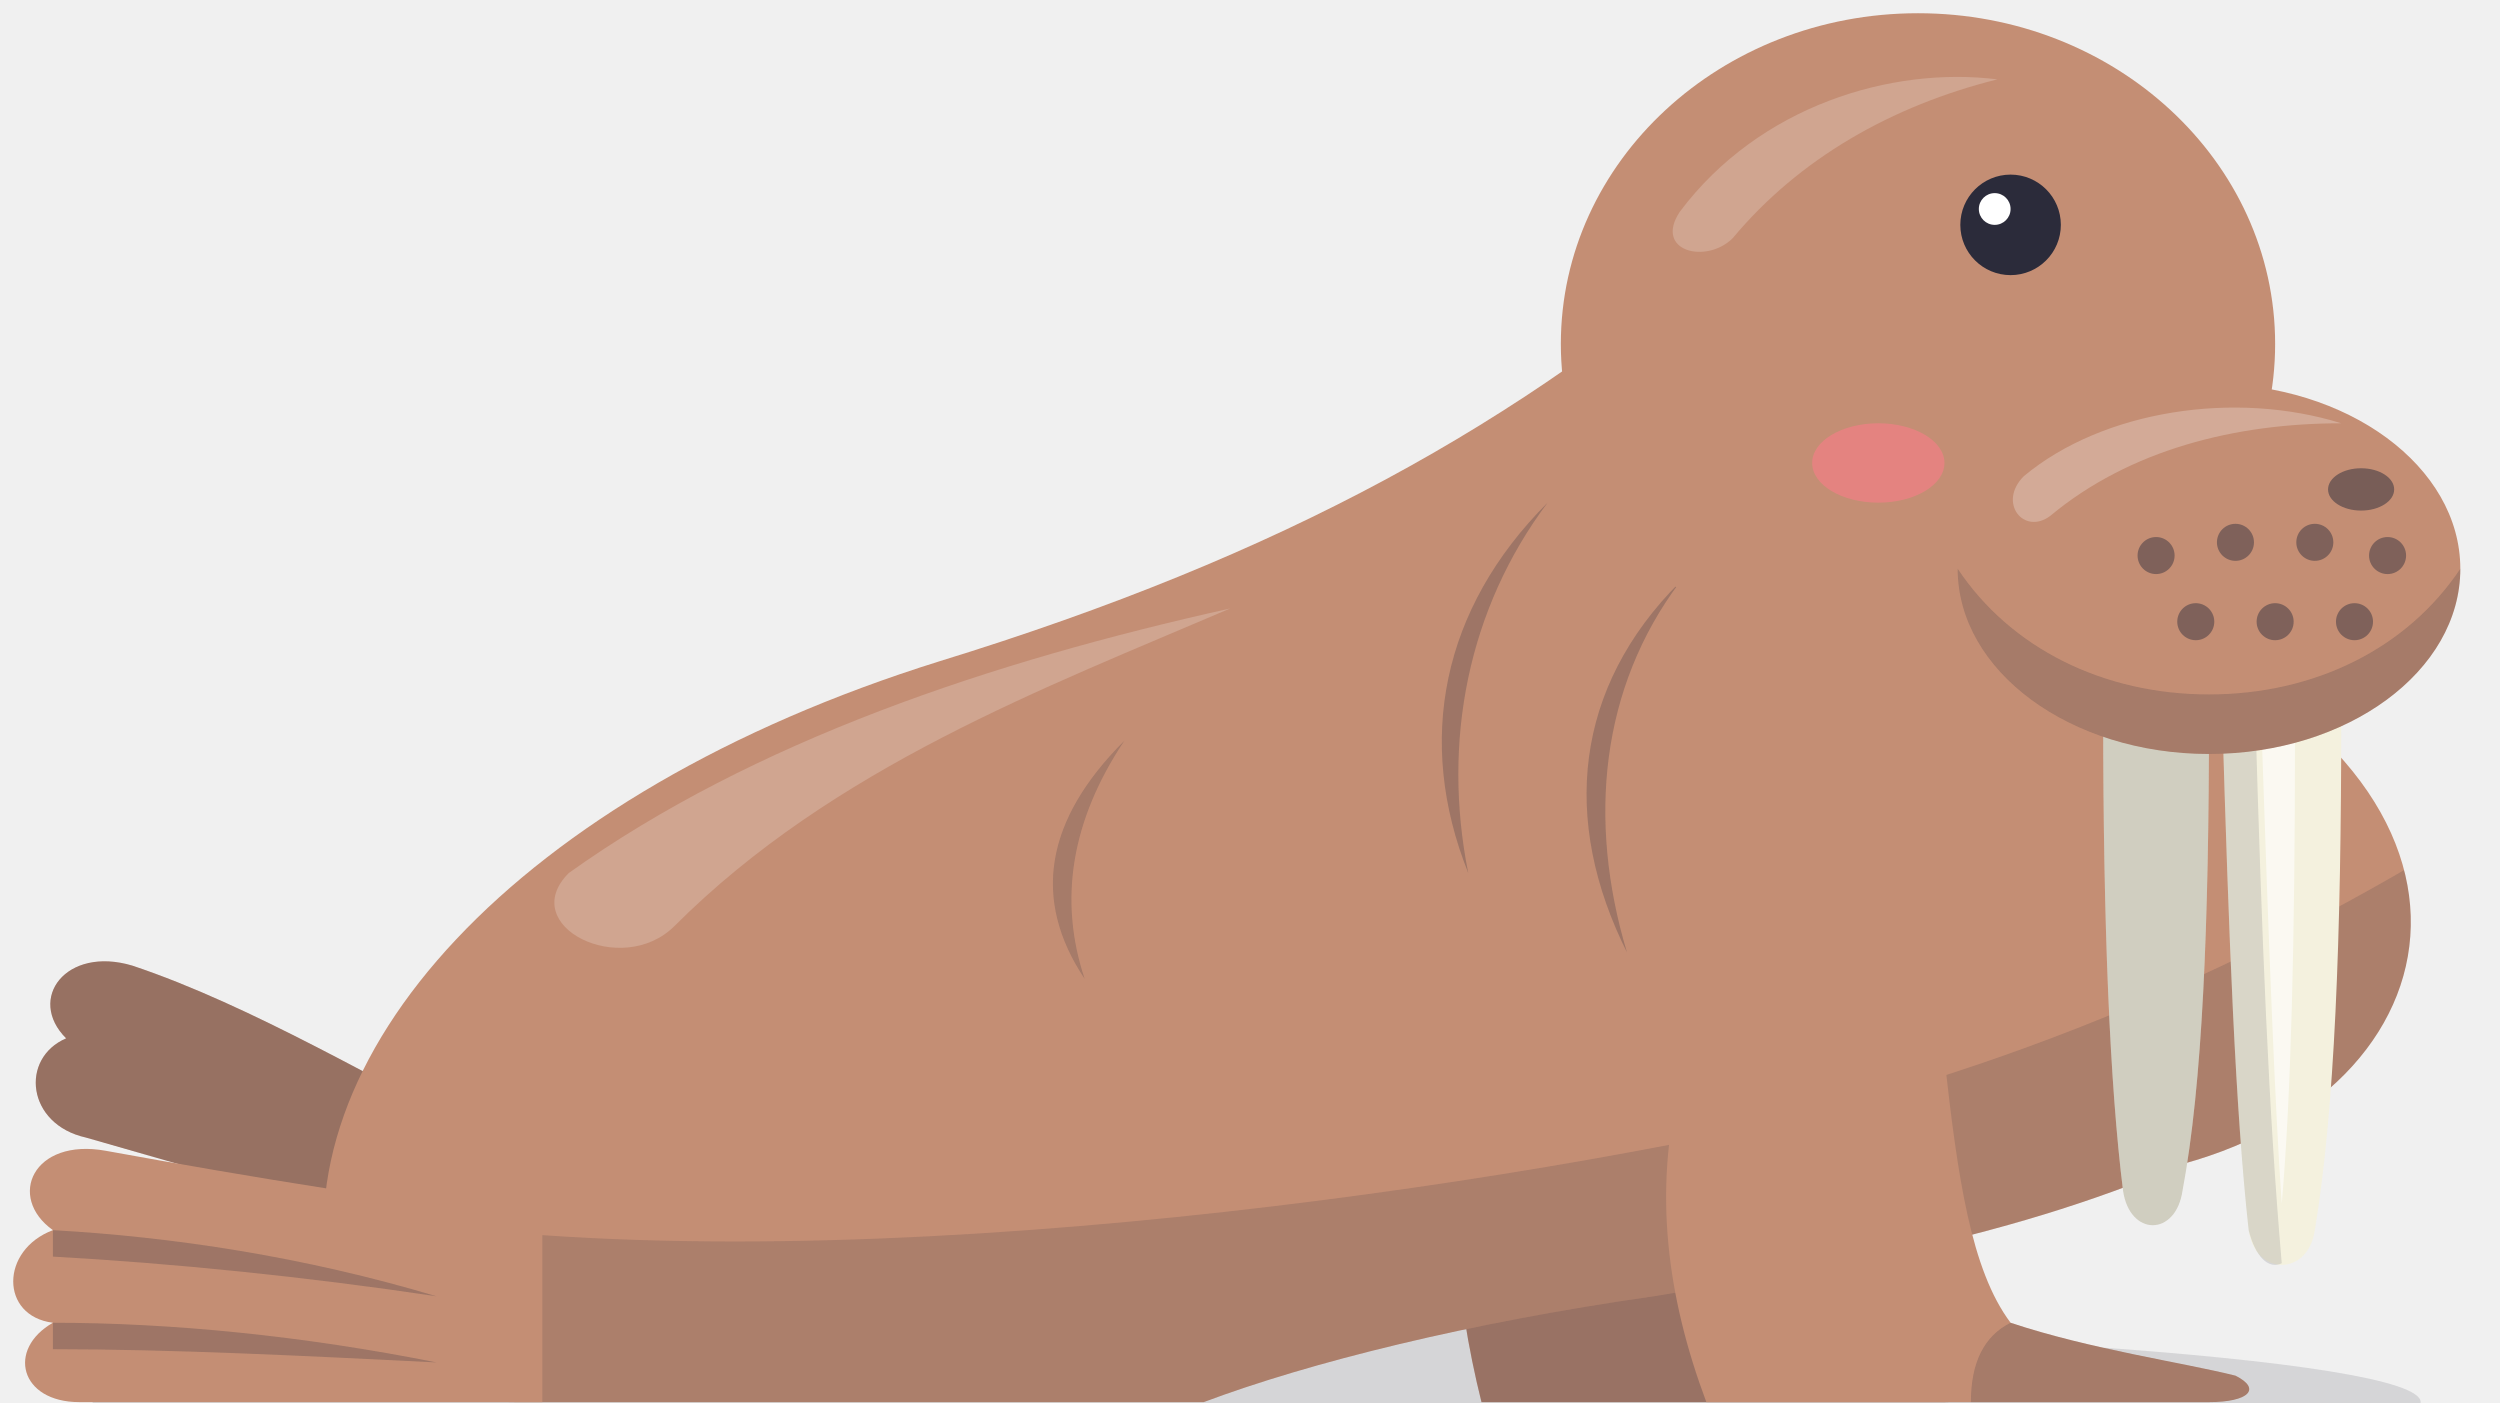
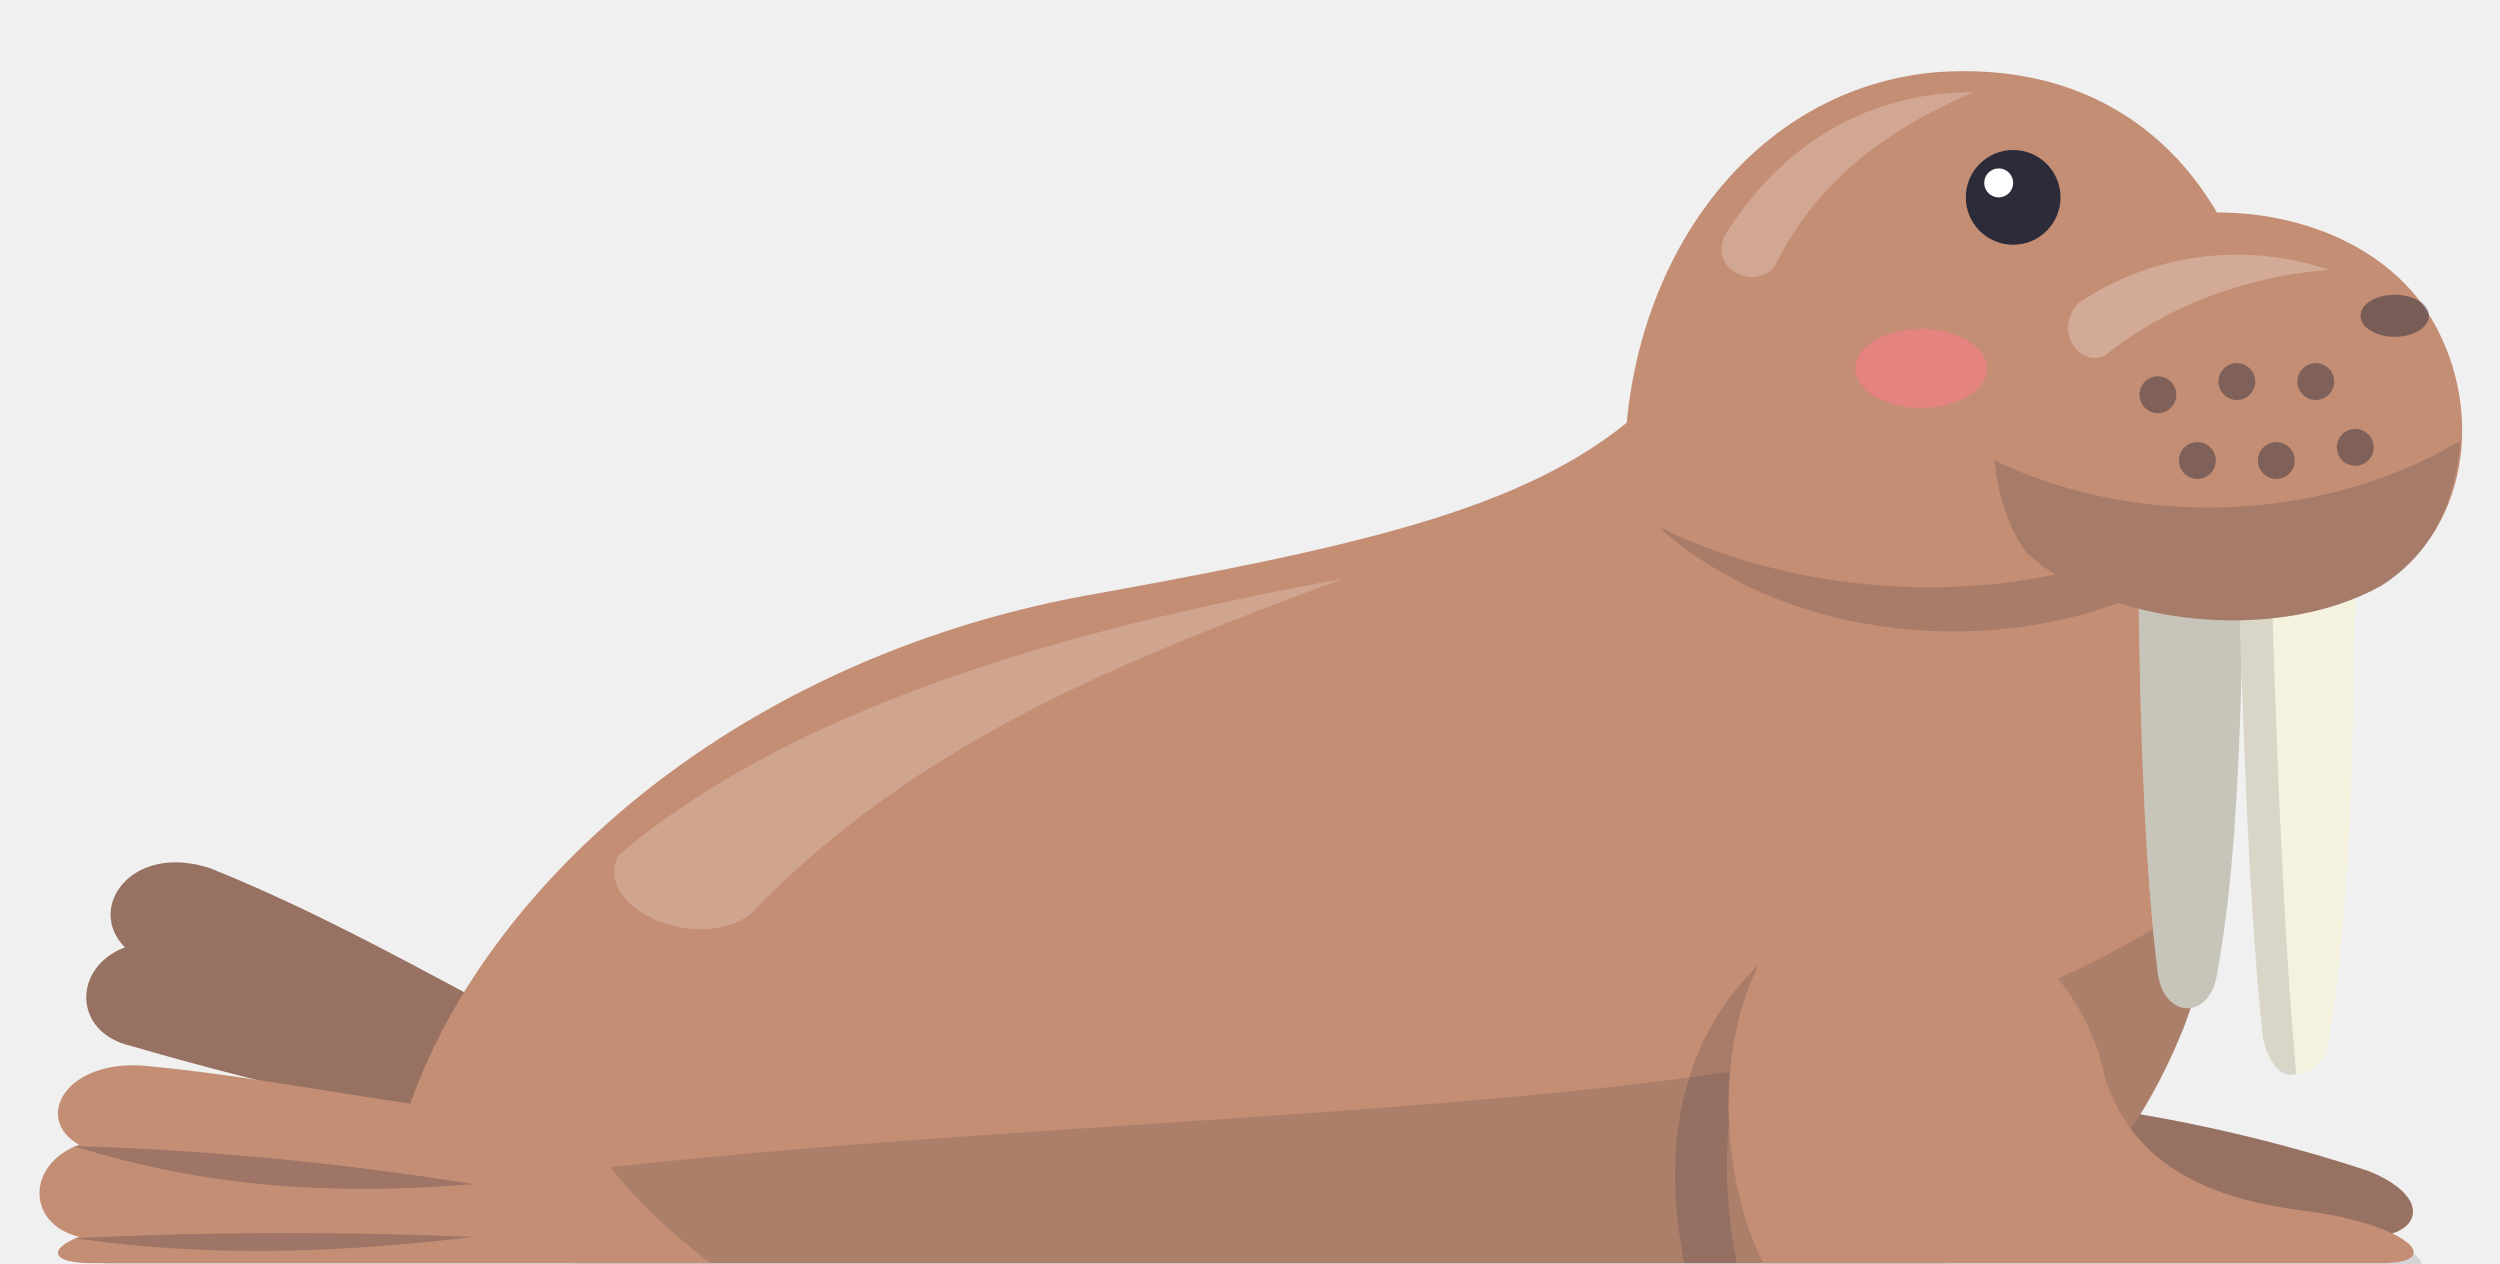
- <svg xmlns="http://www.w3.org/2000/svg" viewBox="1 14 189 106">
-   <ellipse cx="96" cy="120" rx="88" ry="6" fill="#2b2b3a" opacity="0.14" />
-   <path d="M38 100 C 30 96 20 90 11 87 C 6 85.5 3 89.5 6 92.5 C 2.5 94 3 99 7.5 100 C 18 103 28 106 38 108 Z" fill="#c48e74" />
-   <path d="M38 100 C 30 96 20 90 11 87 C 6 85.5 3 89.5 6 92.5 C 2.5 94 3 99 7.5 100 C 18 103 28 106 38 108 Z" fill="#2b2b3a" opacity="0.3" />
-   <path d="M112 94 L 130 92 C 131 102 132 110 135 114 C 140 116 146 117 150 118 C 152 119 151 120 148 120 L 113 120 C 111 112 110 102 112 94 Z" fill="#c48e74" />
-   <path d="M112 94 L 130 92 C 131 102 132 110 135 114 C 140 116 146 117 150 118 C 152 119 151 120 148 120 L 113 120 C 111 112 110 102 112 94 Z" fill="#2b2b3a" opacity="0.28" />
+ <svg xmlns="http://www.w3.org/2000/svg" viewBox="0 16 190 96">
+   <ellipse cx="96" cy="112" rx="88" ry="6" fill="#2b2b3a" opacity="0.14" />
+   <path d="M44 96 C 36 92 26 86 16 82 C 10 80 6.5 85 9.5 88 C 5.5 89.5 5.5 94.5 10 95.5 C 22 99 32 101 44 103 Z" fill="#c48e74" />
+   <path d="M44 96 C 36 92 26 86 16 82 C 10 80 6.5 85 9.5 88 C 5.5 89.5 5.5 94.5 10 95.5 C 22 99 32 101 44 103 Z" fill="#2b2b3a" opacity="0.3" />
+   <path d="M158 100 C 166 101 174 103 180 105 C 185 107 184 110 180 110 L 160 110 Z" fill="#c48e74" />
+   <path d="M158 100 C 166 101 174 103 180 105 C 185 107 184 110 180 110 L 160 110 Z" fill="#2b2b3a" opacity="0.3" />
  <clipPath id="walrus-body">
-     <path d="M26 112 C 22 94 40 74 72 64 C 98 56 116 46 132 32 L 160 60 C 192 72 188 96 166 102 C 152 108 138 110 126 112 C 112 114 100 117 92 120 L 40 120 C 32 120 27 117 26 112 Z" />
+     <path d="M30 104 C 34 86 54 66 84 61 C 106 57 118 54 126 46 L 140 40 L 158 50 C 168 60 172 78 166 94 C 162 104 156 110 148 112 L 44 112 C 36 112 30 109 30 104 Z" />
  </clipPath>
-   <path d="M26 112 C 22 94 40 74 72 64 C 98 56 116 46 132 32 L 160 60 C 192 72 188 96 166 102 C 152 108 138 110 126 112 C 112 114 100 117 92 120 L 40 120 C 32 120 27 117 26 112 Z" fill="#c48e74" />
-   <path d="M20 104 C 50 112 100 106 130 100 C 150 96 170 88 189 76 L 189 120 L 20 120 Z" fill="#2b2b3a" opacity="0.16" clip-path="url(#walrus-body)" />
-   <path d="M44 80 C 58 70 76 64 94 60 C 80 66 64 72 52 84 C 48 88 40 84 44 80 Z" fill="#ffffff" opacity="0.2" />
-   <path d="M118 52 C 112 60 110 70 112 80 C 108 70 110 60 118 52 Z" fill="#2b2b3a" opacity="0.25" />
-   <path d="M128 58 C 122 66 121 76 124 86 C 119 76 120 66 128 58 Z" fill="#2b2b3a" opacity="0.25" />
-   <path d="M86 70 C 82 76 81 82 83 88 C 79 82 80 76 86 70 Z" fill="#2b2b3a" opacity="0.2" />
-   <path d="M42 106 C 32 105 20 103 9 101 C 3.5 100 1.5 104.5 5 107 C 1 108.5 1 113.5 5 114 C 1.5 116 2.5 120 7 120 L 42 120 Z" fill="#c48e74" />
-   <path d="M5 107 C 14 107.5 24 109 34 112 C 24 110.5 14 109.5 5 109 Z M5 114 C 14 114 24 115 34 117 C 24 116.5 14 116 5 116 Z" fill="#2b2b3a" opacity="0.25" />
-   <path d="M128 96 L 148 94 C 149 103 150 110 153 114 C 159 116 166 117 170 118 C 172 119 171 120 168 120 L 130 120 C 127 112 126 104 128 96 Z" fill="#c48e74" />
-   <path d="M153 114 C 159 116 166 117 170 118 C 172 119 171 120 168 120 L 150 120 C 150 117 151 115 153 114 Z" fill="#2b2b3a" opacity="0.2" />
-   <g class="part-head" style="transform-box: fill-box; transform-origin: 10% 30%">
-     <ellipse cx="146" cy="40" rx="27" ry="25" fill="#c48e74" />
-     <path d="M128 30 C 134 22 144 19 152 20 C 144 22 137 26 132 32 C 130 34 126 33 128 30 Z" fill="#ffffff" opacity="0.2" />
-     <path d="M160 68 L 168 68 C 168 84 167.5 96 166 104 C 165.5 107.5 162 107.5 161.5 104 C 160.5 96 160 84 160 68 Z" fill="#f4f1de" />
-     <path d="M160 68 L 168 68 C 168 84 167.5 96 166 104 C 165.5 107.5 162 107.5 161.5 104 C 160.5 96 160 84 160 68 Z" fill="#2b2b3a" opacity="0.18" />
-     <path d="M169 68 L 178 68 C 178 85 177.5 98 176 107 C 175.5 110.5 171.5 110.5 171 107 C 170 98 169.5 85 169 68 Z" fill="#f4f1de" />
-     <path d="M169 68 L 171.5 68 C 172 85 172.5 98 173.5 109.5 C 172.5 110 171.5 109 171 107 C 170 98 169.5 85 169 68 Z" fill="#2b2b3a" opacity="0.14" />
-     <path d="M172 70 L 174.5 70 C 174.5 85 174.2 97 173.5 105 C 173 98 172.5 85 172 70 Z" fill="#ffffff" opacity="0.6" />
-     <ellipse cx="143" cy="49" rx="5" ry="3" fill="#ff7a8a" opacity="0.55" />
-     <ellipse cx="168" cy="57" rx="19" ry="14" fill="#c48e74" />
-     <path d="M149 57 A19 14 0 0 0 187 57 C 183 63 176 66.5 168 66.5 C 160 66.5 153 63 149 57 Z" fill="#2b2b3a" opacity="0.2" />
-     <path d="M154 50 C 160 45 170 43.5 178 46 C 170 46 162 48 156 53 C 154 54.5 152 52 154 50 Z" fill="#ffffff" opacity="0.25" />
-     <ellipse cx="179.5" cy="51" rx="2.5" ry="1.6" fill="#2b2b3a" opacity="0.5" />
-     <circle cx="164" cy="56" r="1.4" fill="#2b2b3a" opacity="0.45" />
-     <circle cx="170" cy="55" r="1.4" fill="#2b2b3a" opacity="0.45" />
-     <circle cx="176" cy="55" r="1.4" fill="#2b2b3a" opacity="0.45" />
-     <circle cx="181.5" cy="56" r="1.4" fill="#2b2b3a" opacity="0.45" />
-     <circle cx="167" cy="61" r="1.4" fill="#2b2b3a" opacity="0.45" />
-     <circle cx="173" cy="61" r="1.4" fill="#2b2b3a" opacity="0.45" />
-     <circle cx="179" cy="61" r="1.4" fill="#2b2b3a" opacity="0.45" />
-     <circle cx="153" cy="31" r="3.8" fill="#2b2b3a" />
-     <circle cx="151.8" cy="29.8" r="1.2" fill="#ffffff" />
+   <path d="M30 104 C 34 86 54 66 84 61 C 106 57 118 54 126 46 L 140 40 L 158 50 C 168 60 172 78 166 94 C 162 104 156 110 148 112 L 44 112 C 36 112 30 109 30 104 Z" fill="#c48e74" />
+   <path d="M24 108 C 60 101 110 102 140 96 C 156 92 166 86 176 78 L 176 116 L 20 116 Z" fill="#2b2b3a" opacity="0.16" clip-path="url(#walrus-body)" />
+   <path d="M47 81 C 60 70 80 64 102 60 C 86 66 70 72 57 85.5 C 53 88.5 45 85 47 81 Z" fill="#ffffff" opacity="0.2" />
+   <path d="M138 86 C 132 92 130 102 132 112 L 128 112 C 126 102 128 92 138 86 Z" fill="#2b2b3a" opacity="0.18" />
+   <path d="M138 84 C 148 82 158 88 160 98 C 162 104 167 107 175 108 C 183 109 186 112 181 112 L 134 112 C 130 104 130 90 138 84 Z" fill="#c48e74" />
+   <path d="M44 101 C 34 101 22 98 11 97 C 5 96.5 2.5 101 6 103 C 2 104.5 2 109 6 110 C 3.5 111 4 112 7 112 L 54 112 C 50 109 46 105 44 101 Z" fill="#c48e74" />
+   <path d="M5.6 103.1 C 16 103.4 26 104.4 36 106 C 26 106.8 16 106.4 5.6 103.1 Z M5.6 110.1 C 16 109.6 26 109.6 36 110 C 26 111.2 16 111.6 5.6 110.1 Z" fill="#2b2b3a" opacity="0.25" />
+   <g class="part-head" style="transform-box: fill-box; transform-origin: 20% 55%">
+     <path d="M124 58 C 121 40 131 23 147 21.5 C 160 20.5 168 28 171 38 L 166 58 C 156 63 138 64 124 58 Z" fill="#c48e74" />
+     <path d="M126 56 C 138 62 154 62 164 57 L 163 61 C 152 66 136 65 126 56 Z" fill="#2b2b3a" opacity="0.18" />
+     <path d="M131 34 C 136 26 143 23 150 23 C 143 26 138 30 135 36 C 134 38 130 37 131 34 Z" fill="#ffffff" opacity="0.22" />
+     <path d="M162.5 54 L 170.5 54 C 170.5 70 170 82 168.5 90 C 168 93.5 164.5 93.5 164 90 C 163 82 162.5 70 162.5 54 Z" fill="#f4f1de" />
+     <path d="M162.5 54 L 170.5 54 C 170.5 70 170 82 168.5 90 C 168 93.5 164.5 93.5 164 90 C 163 82 162.5 70 162.5 54 Z" fill="#2b2b3a" opacity="0.22" />
+     <path d="M170 56 L 179 56 C 179 73 178.5 86 177 95 C 176.5 98.5 172.5 98.5 172 95 C 171 86 170.5 73 170 56 Z" fill="#f4f1de" />
+     <path d="M170 56 L 172.5 56 C 173 73 173.5 86 174.5 97.6 C 173.5 98 172.5 97 172 95 C 171 86 170.5 73 170 56 Z" fill="#2b2b3a" opacity="0.14" />
+     <path d="M156 36 C 164 30 178 31 184 39 C 189 46 188 56 181 60.5 C 173 65 160 63.5 154 58 C 150 50 151 40 156 36 Z" fill="#c48e74" />
+     <path d="M151.6 51 C 162 56 176 56 187 49.5 C 186.6 54 185 58 181 60.5 C 173 65 160 63.5 154 58 C 152.6 56 151.8 53.5 151.6 51 Z" fill="#2b2b3a" opacity="0.2" />
+     <path d="M158 39 C 164 35 171 34.5 177 36.5 C 171 37 165 39 160 43 C 158 44 156 41 158 39 Z" fill="#ffffff" opacity="0.25" />
+     <ellipse cx="182" cy="40" rx="2.6" ry="1.6" fill="#2b2b3a" opacity="0.5" />
+     <circle cx="164" cy="46" r="1.4" fill="#2b2b3a" opacity="0.45" />
+     <circle cx="170" cy="45" r="1.4" fill="#2b2b3a" opacity="0.45" />
+     <circle cx="176" cy="45" r="1.4" fill="#2b2b3a" opacity="0.45" />
+     <circle cx="167" cy="51" r="1.4" fill="#2b2b3a" opacity="0.45" />
+     <circle cx="173" cy="51" r="1.4" fill="#2b2b3a" opacity="0.45" />
+     <circle cx="179" cy="50" r="1.4" fill="#2b2b3a" opacity="0.45" />
+     <ellipse cx="146" cy="44" rx="5" ry="3" fill="#ff7a8a" opacity="0.55" />
+     <circle cx="153" cy="31" r="3.6" fill="#2b2b3a" />
+     <circle cx="151.9" cy="29.9" r="1.1" fill="#ffffff" />
  </g>
</svg>
